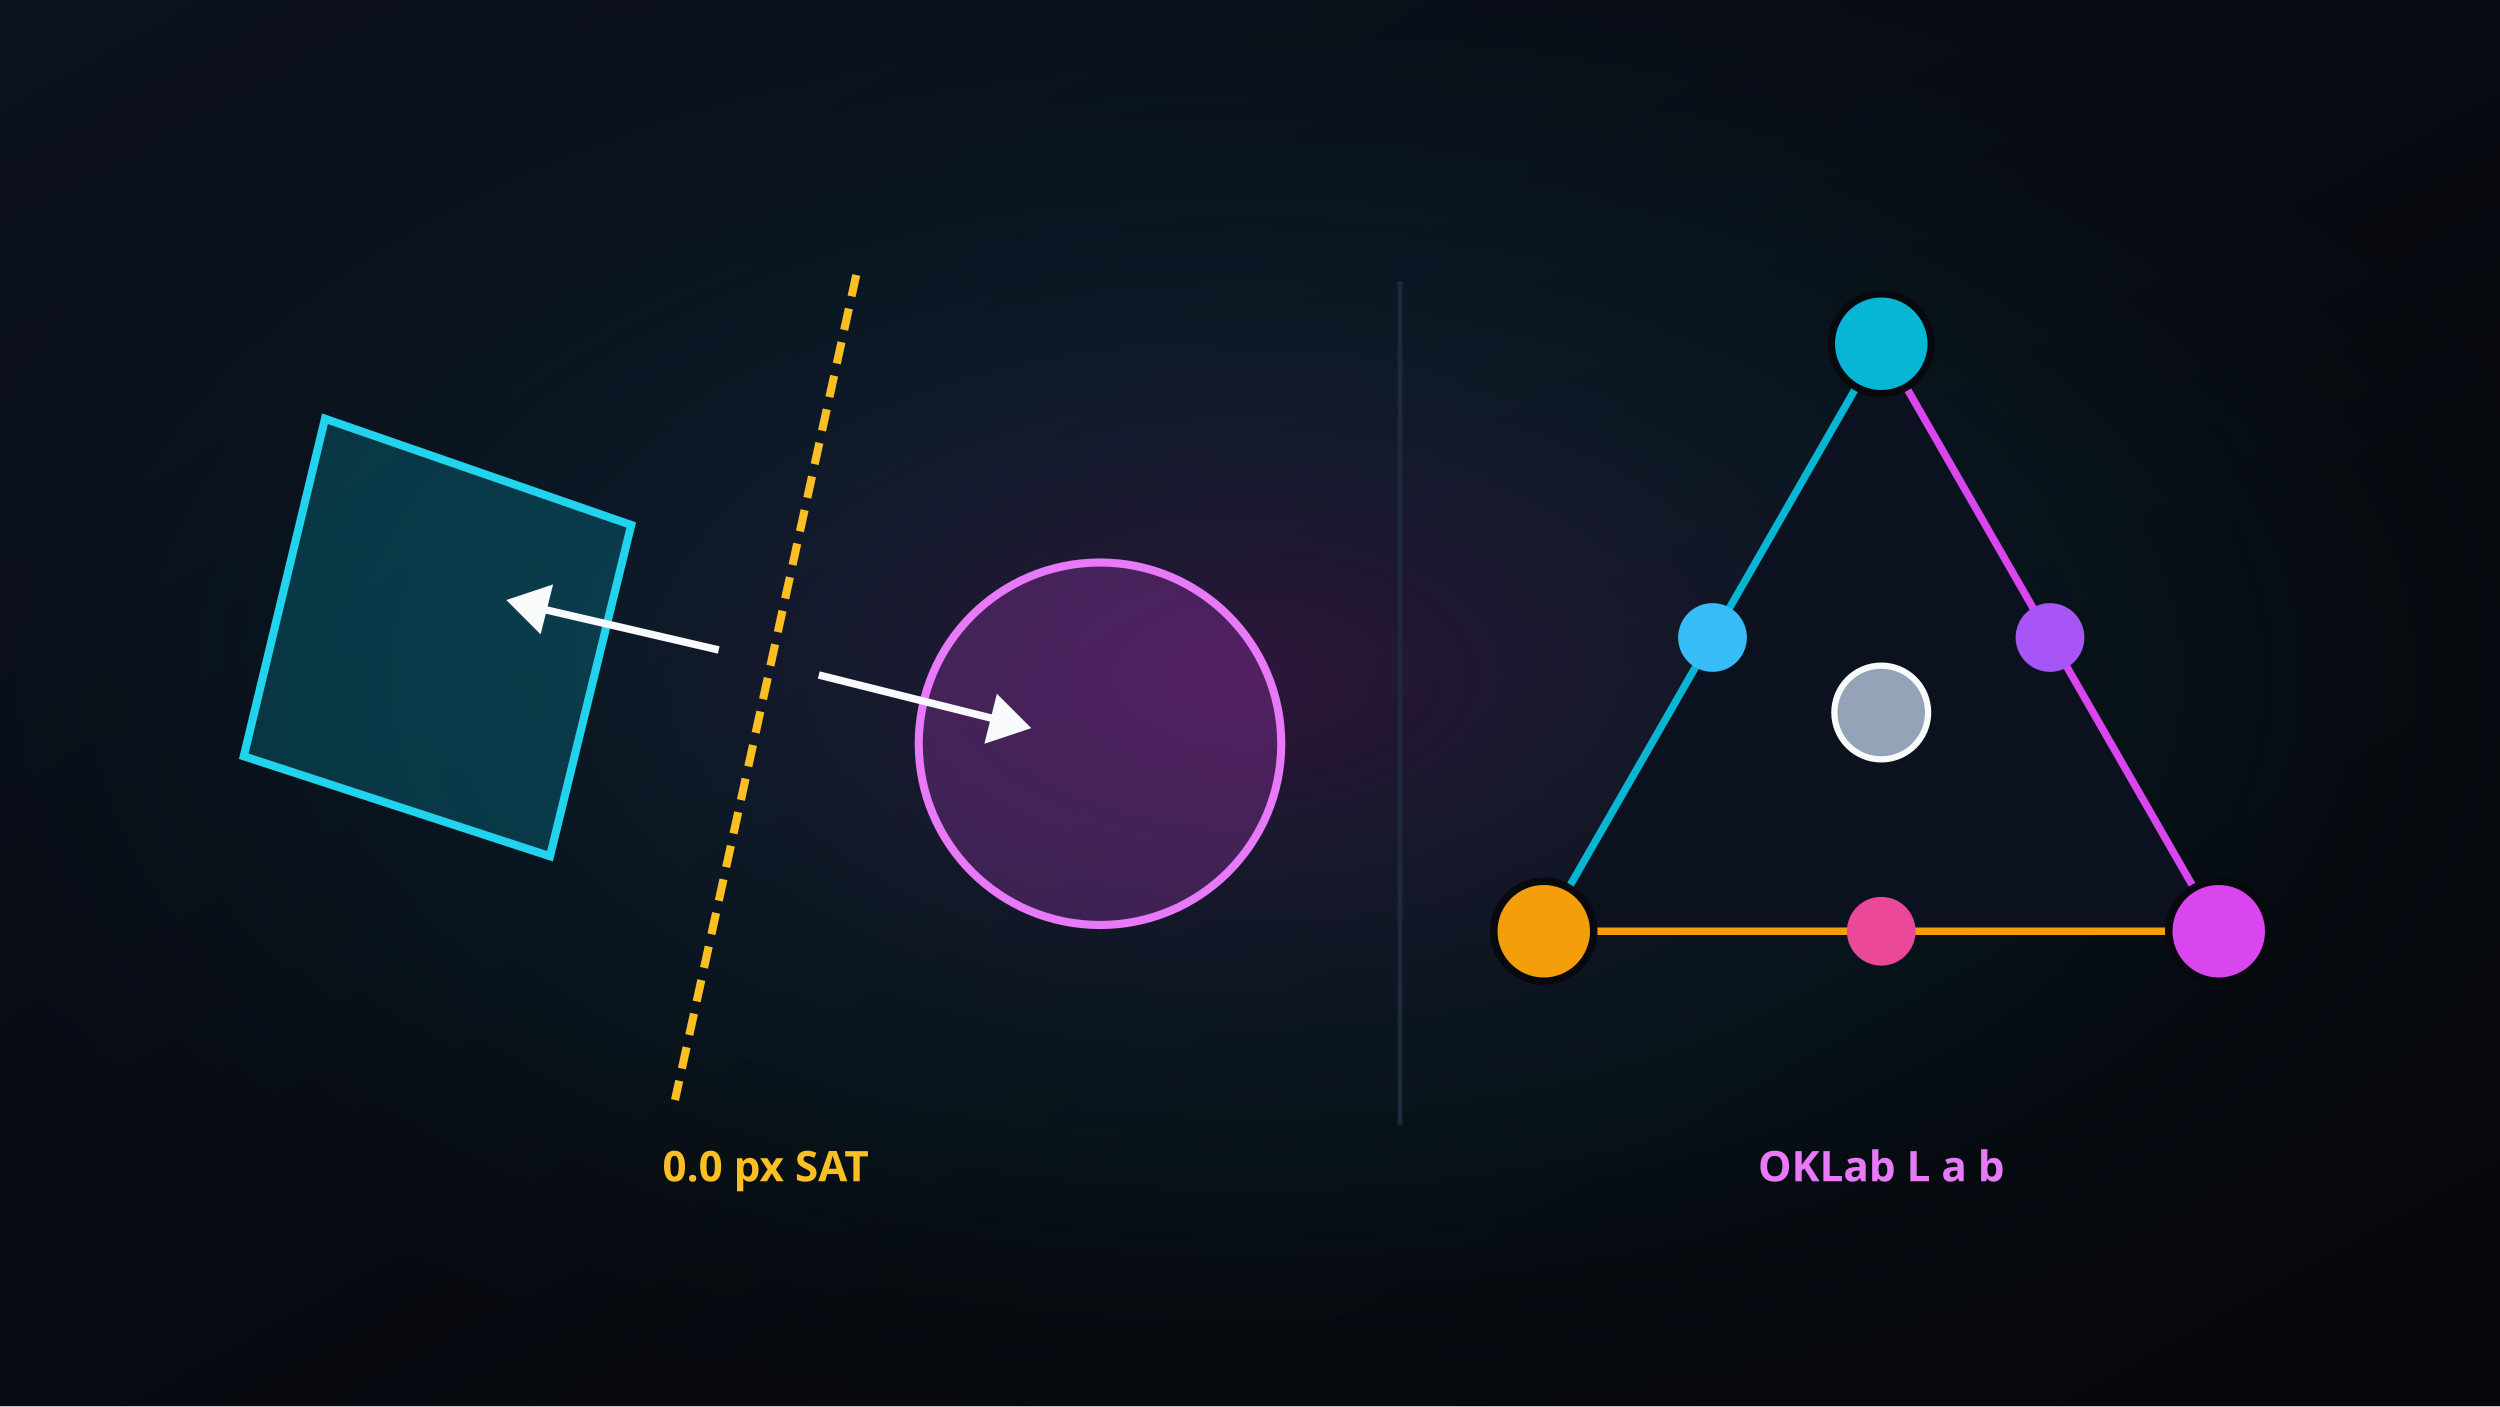
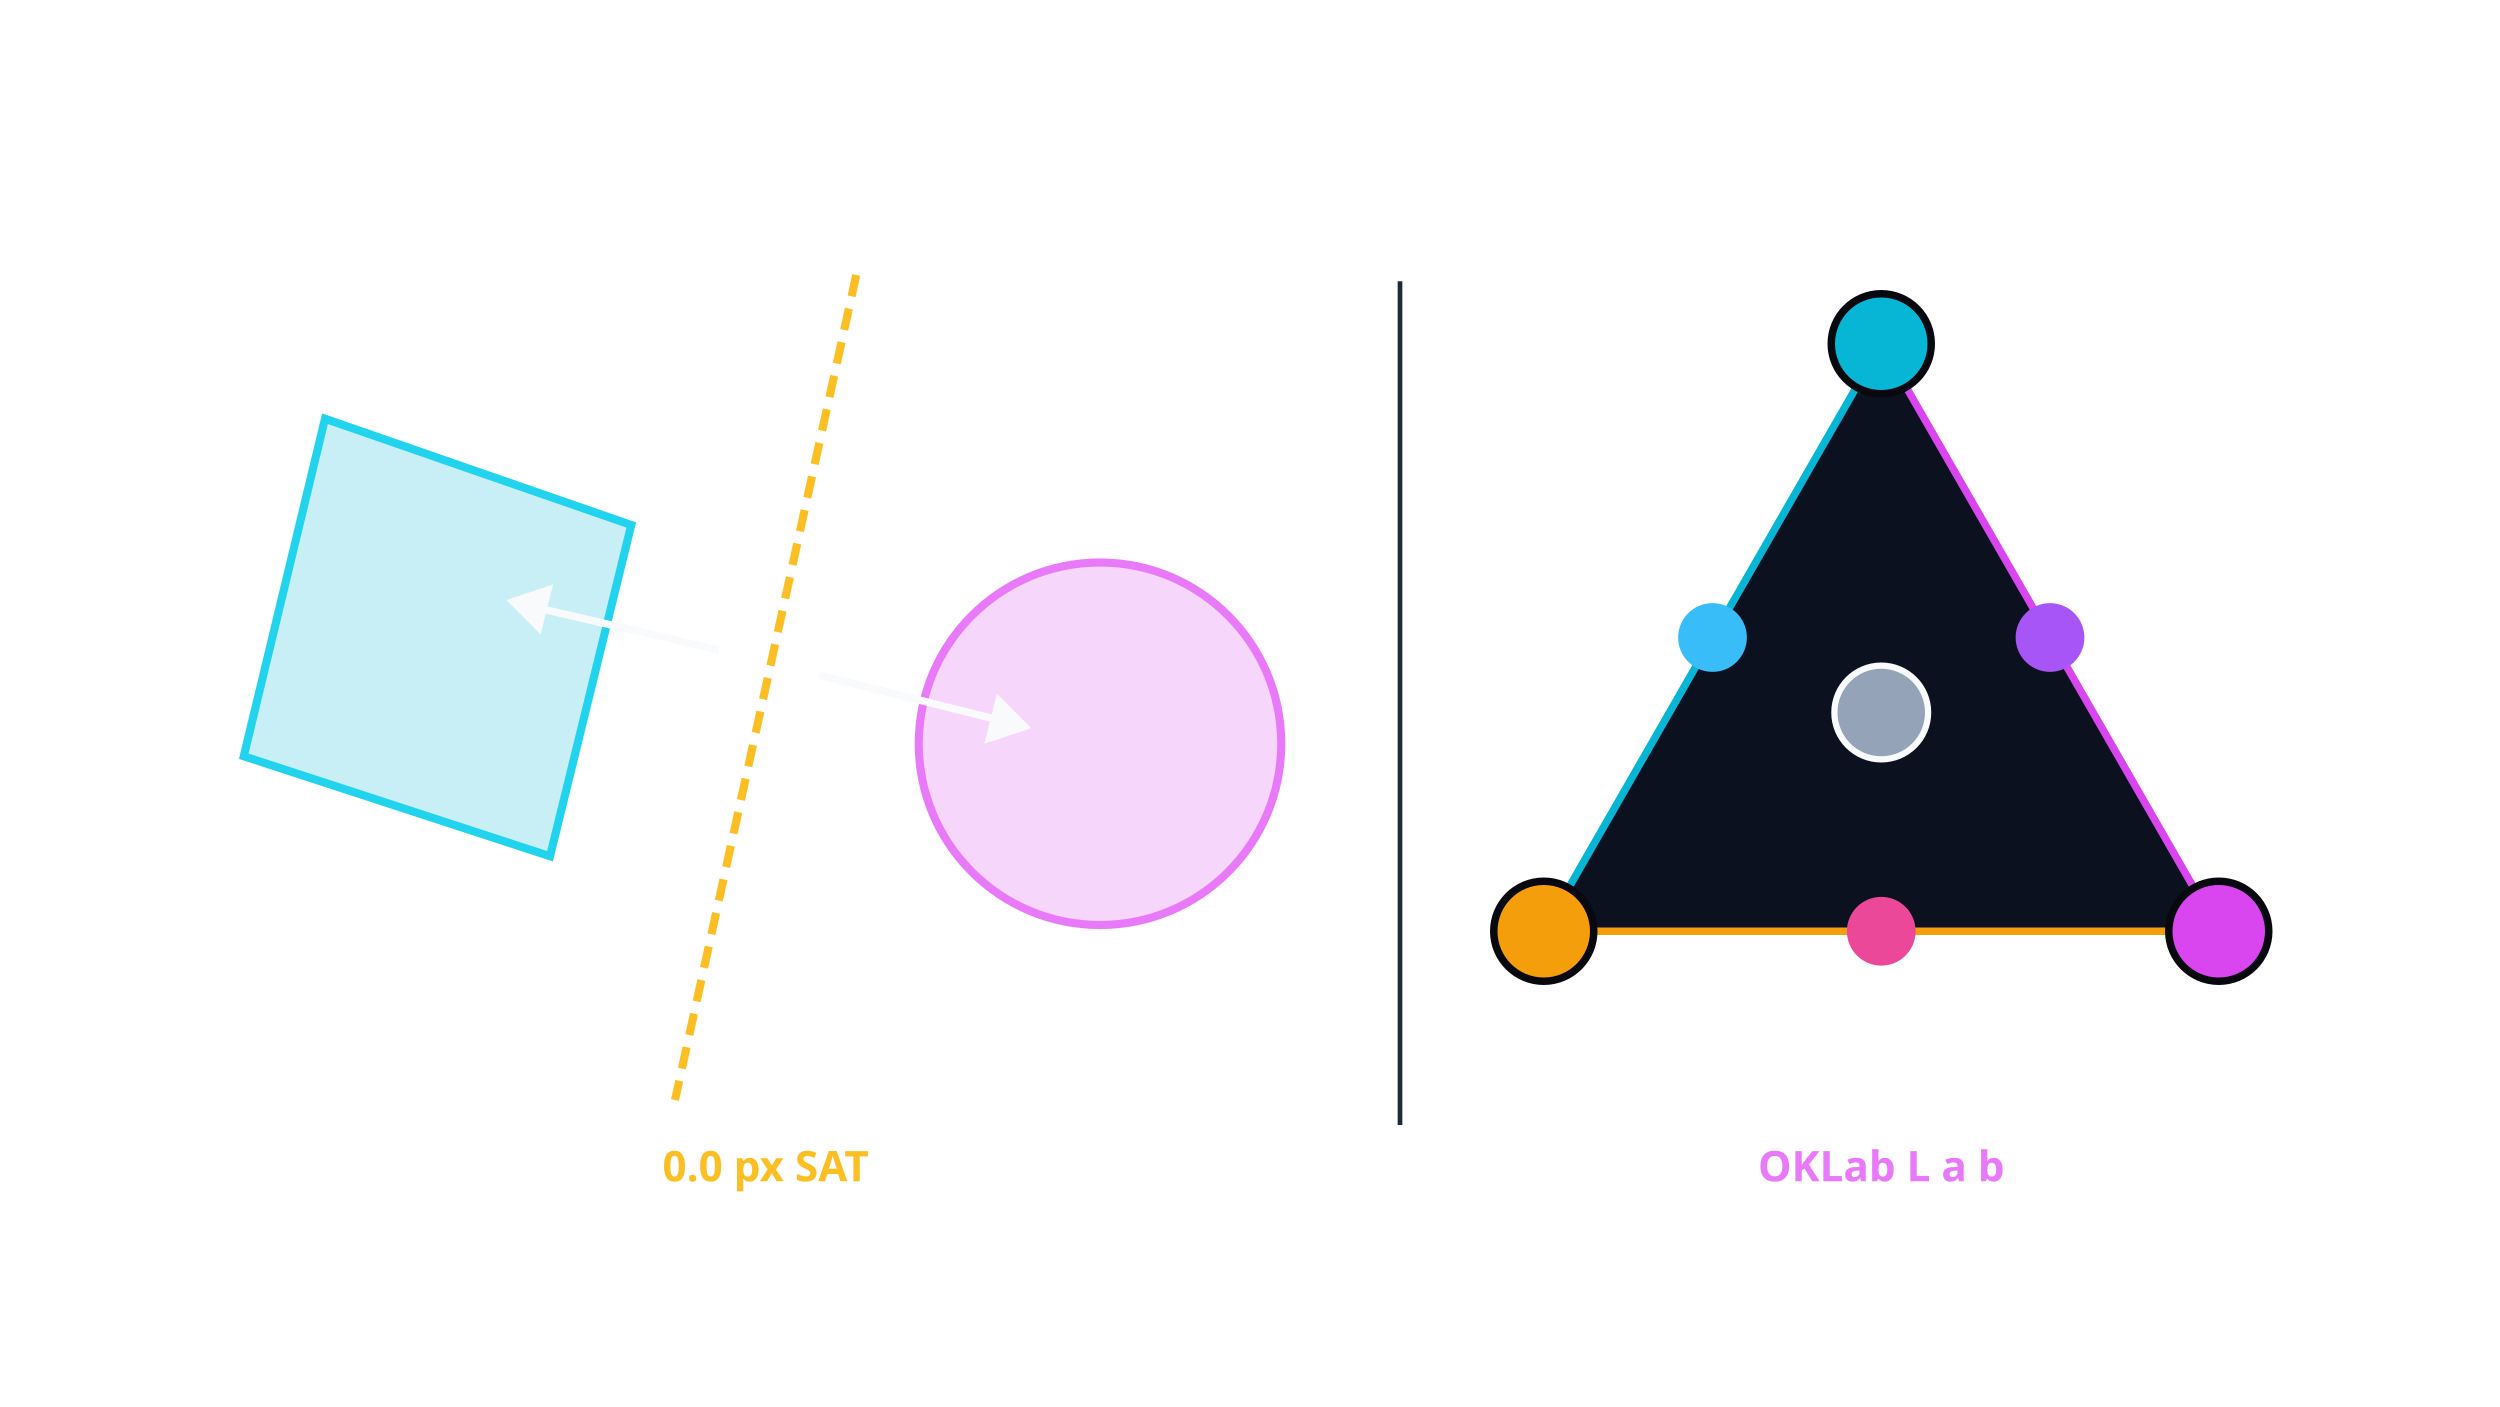
<svg xmlns="http://www.w3.org/2000/svg" viewBox="0 0 800 450" width="800" height="450">
-   <defs>
-     <linearGradient id="sv-sat-bg" x1="0%" y1="0%" x2="100%" y2="100%">
-       <stop offset="0%" stop-color="#0B111E" />
-       <stop offset="65%" stop-color="#07090E" />
-       <stop offset="100%" stop-color="#05070C" />
-     </linearGradient>
-     <radialGradient id="sv-sat-glow" cx="50%" cy="48%" r="58%">
-       <stop offset="0%" stop-color="#D946EF" stop-opacity="0.18" />
-       <stop offset="60%" stop-color="#06B6D4" stop-opacity="0.05" />
-       <stop offset="100%" stop-color="#07090E" stop-opacity="0" />
-     </radialGradient>
-   </defs>
-   <rect width="800" height="450" fill="url(#sv-sat-bg)" />
-   <rect width="800" height="450" fill="url(#sv-sat-glow)" />
-   <polygon points="104,134 202,168 176,274 78,242" fill="#06B6D4" fill-opacity="0.22" stroke="#22D3EE" stroke-width="2.6" />
-   <circle cx="352" cy="238" r="58" fill="#D946EF" fill-opacity="0.22" stroke="#E879F9" stroke-width="2.6" />
-   <line x1="274" y1="88" x2="216" y2="352" stroke="#FBBF24" stroke-width="2.6" stroke-dasharray="7 4" />
-   <line x1="230" y1="208" x2="174" y2="195" stroke="#F8FAFC" stroke-width="2.4" />
-   <polygon points="177,187 162,192 173,203" fill="#F8FAFC" />
-   <line x1="262" y1="216" x2="318" y2="230" stroke="#F8FAFC" stroke-width="2.4" />
-   <polygon points="315,238 330,233 319,222" fill="#F8FAFC" />
-   <text x="245" y="378" text-anchor="middle" font-family="IBM Plex Mono, Noto Sans, monospace" font-size="13.5" font-weight="700" fill="#FBBF24">0.0 px SAT</text>
-   <line x1="448" y1="90" x2="448" y2="360" stroke="#1E293B" stroke-width="1.5" />
-   <polygon points="602,110 494,298 710,298" fill="#0B111E" stroke="#334155" stroke-width="2" />
+   <polygon class="sv-stroke-cyan" points="104,134 202,168 176,274 78,242" fill="#06B6D4" fill-opacity="0.22" stroke="#22D3EE" stroke-width="2.6" />
+   <circle class="sv-stroke-fuchsia" cx="352" cy="238" r="58" fill="#D946EF" fill-opacity="0.22" stroke="#E879F9" stroke-width="2.6" />
+   <line class="sv-stroke-amber" x1="274" y1="88" x2="216" y2="352" stroke="#FBBF24" stroke-width="2.6" stroke-dasharray="7 4" />
+   <line class="sv-ink-stroke" x1="230" y1="208" x2="174" y2="195" stroke="#F8FAFC" stroke-width="2.4" />
+   <polygon class="sv-ink" points="177,187 162,192 173,203" fill="#F8FAFC" />
+   <line class="sv-ink-stroke" x1="262" y1="216" x2="318" y2="230" stroke="#F8FAFC" stroke-width="2.4" />
+   <polygon class="sv-ink" points="315,238 330,233 319,222" fill="#F8FAFC" />
+   <text class="sv-text-amber" x="245" y="378" text-anchor="middle" font-family="IBM Plex Mono, Noto Sans, monospace" font-size="13.5" font-weight="700" fill="#FBBF24">0.0 px SAT</text>
+   <line class="sv-edge" x1="448" y1="90" x2="448" y2="360" stroke="#1E293B" stroke-width="1.5" />
+   <polygon class="sv-panel sv-panel-stroke" points="602,110 494,298 710,298" fill="#0B111E" stroke="#334155" stroke-width="2" />
  <line x1="602" y1="110" x2="494" y2="298" stroke="#06B6D4" stroke-width="2.4" />
  <line x1="602" y1="110" x2="710" y2="298" stroke="#D946EF" stroke-width="2.4" />
  <line x1="494" y1="298" x2="710" y2="298" stroke="#F59E0B" stroke-width="2.4" />
-   <circle cx="602" cy="110" r="16" fill="#06B6D4" stroke="#07090E" stroke-width="2.4" />
-   <circle cx="494" cy="298" r="16" fill="#F59E0B" stroke="#07090E" stroke-width="2.4" />
-   <circle cx="710" cy="298" r="16" fill="#D946EF" stroke="#07090E" stroke-width="2.4" />
+   <circle class="sv-cutout" cx="602" cy="110" r="16" fill="#06B6D4" stroke="#07090E" stroke-width="2.4" />
+   <circle class="sv-cutout" cx="494" cy="298" r="16" fill="#F59E0B" stroke="#07090E" stroke-width="2.4" />
+   <circle class="sv-cutout" cx="710" cy="298" r="16" fill="#D946EF" stroke="#07090E" stroke-width="2.4" />
  <circle cx="548" cy="204" r="11" fill="#38BDF8" />
  <circle cx="656" cy="204" r="11" fill="#A855F7" />
  <circle cx="602" cy="298" r="11" fill="#EC4899" />
-   <circle cx="602" cy="228" r="15" fill="#94A3B8" stroke="#F8FAFC" stroke-width="2" />
-   <text x="602" y="378" text-anchor="middle" font-family="IBM Plex Mono, Noto Sans, monospace" font-size="13.5" font-weight="700" fill="#E879F9">OKLab L a b</text>
+   <circle class="sv-ring-ink" cx="602" cy="228" r="15" fill="#94A3B8" stroke="#F8FAFC" stroke-width="2" />
+   <text class="sv-text-fuchsia" x="602" y="378" text-anchor="middle" font-family="IBM Plex Mono, Noto Sans, monospace" font-size="13.5" font-weight="700" fill="#E879F9">OKLab L a b</text>
</svg>
